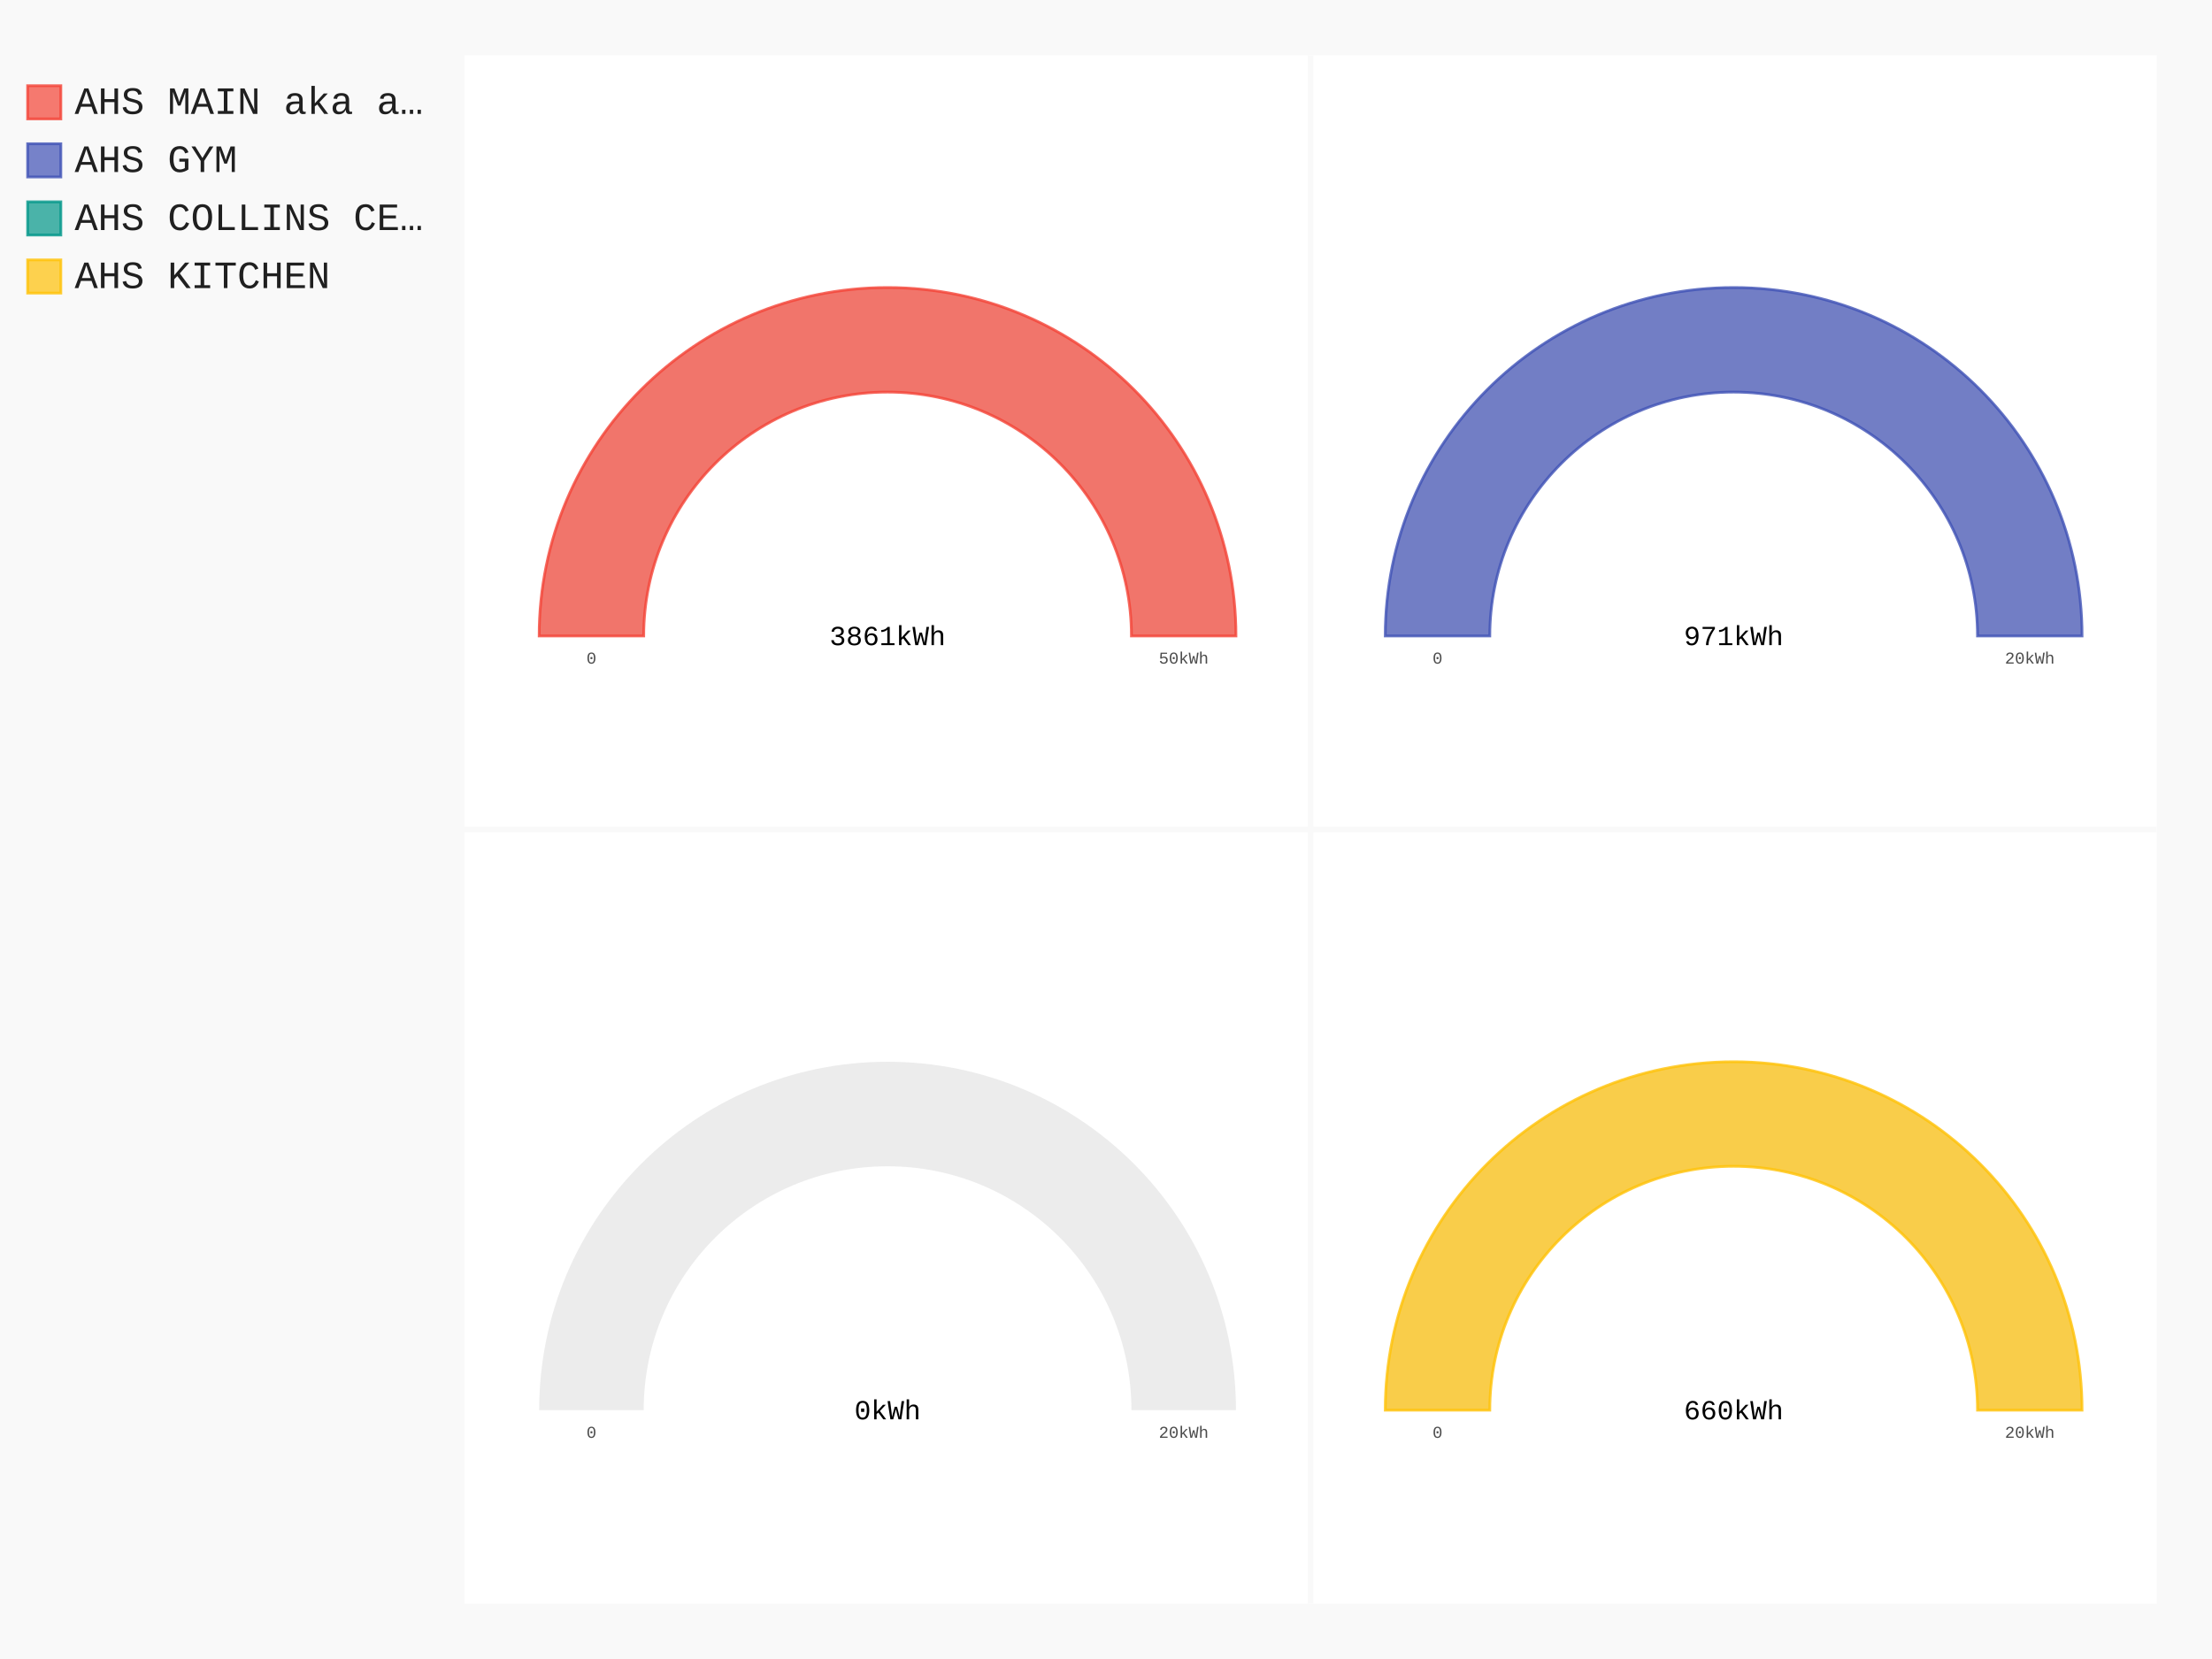
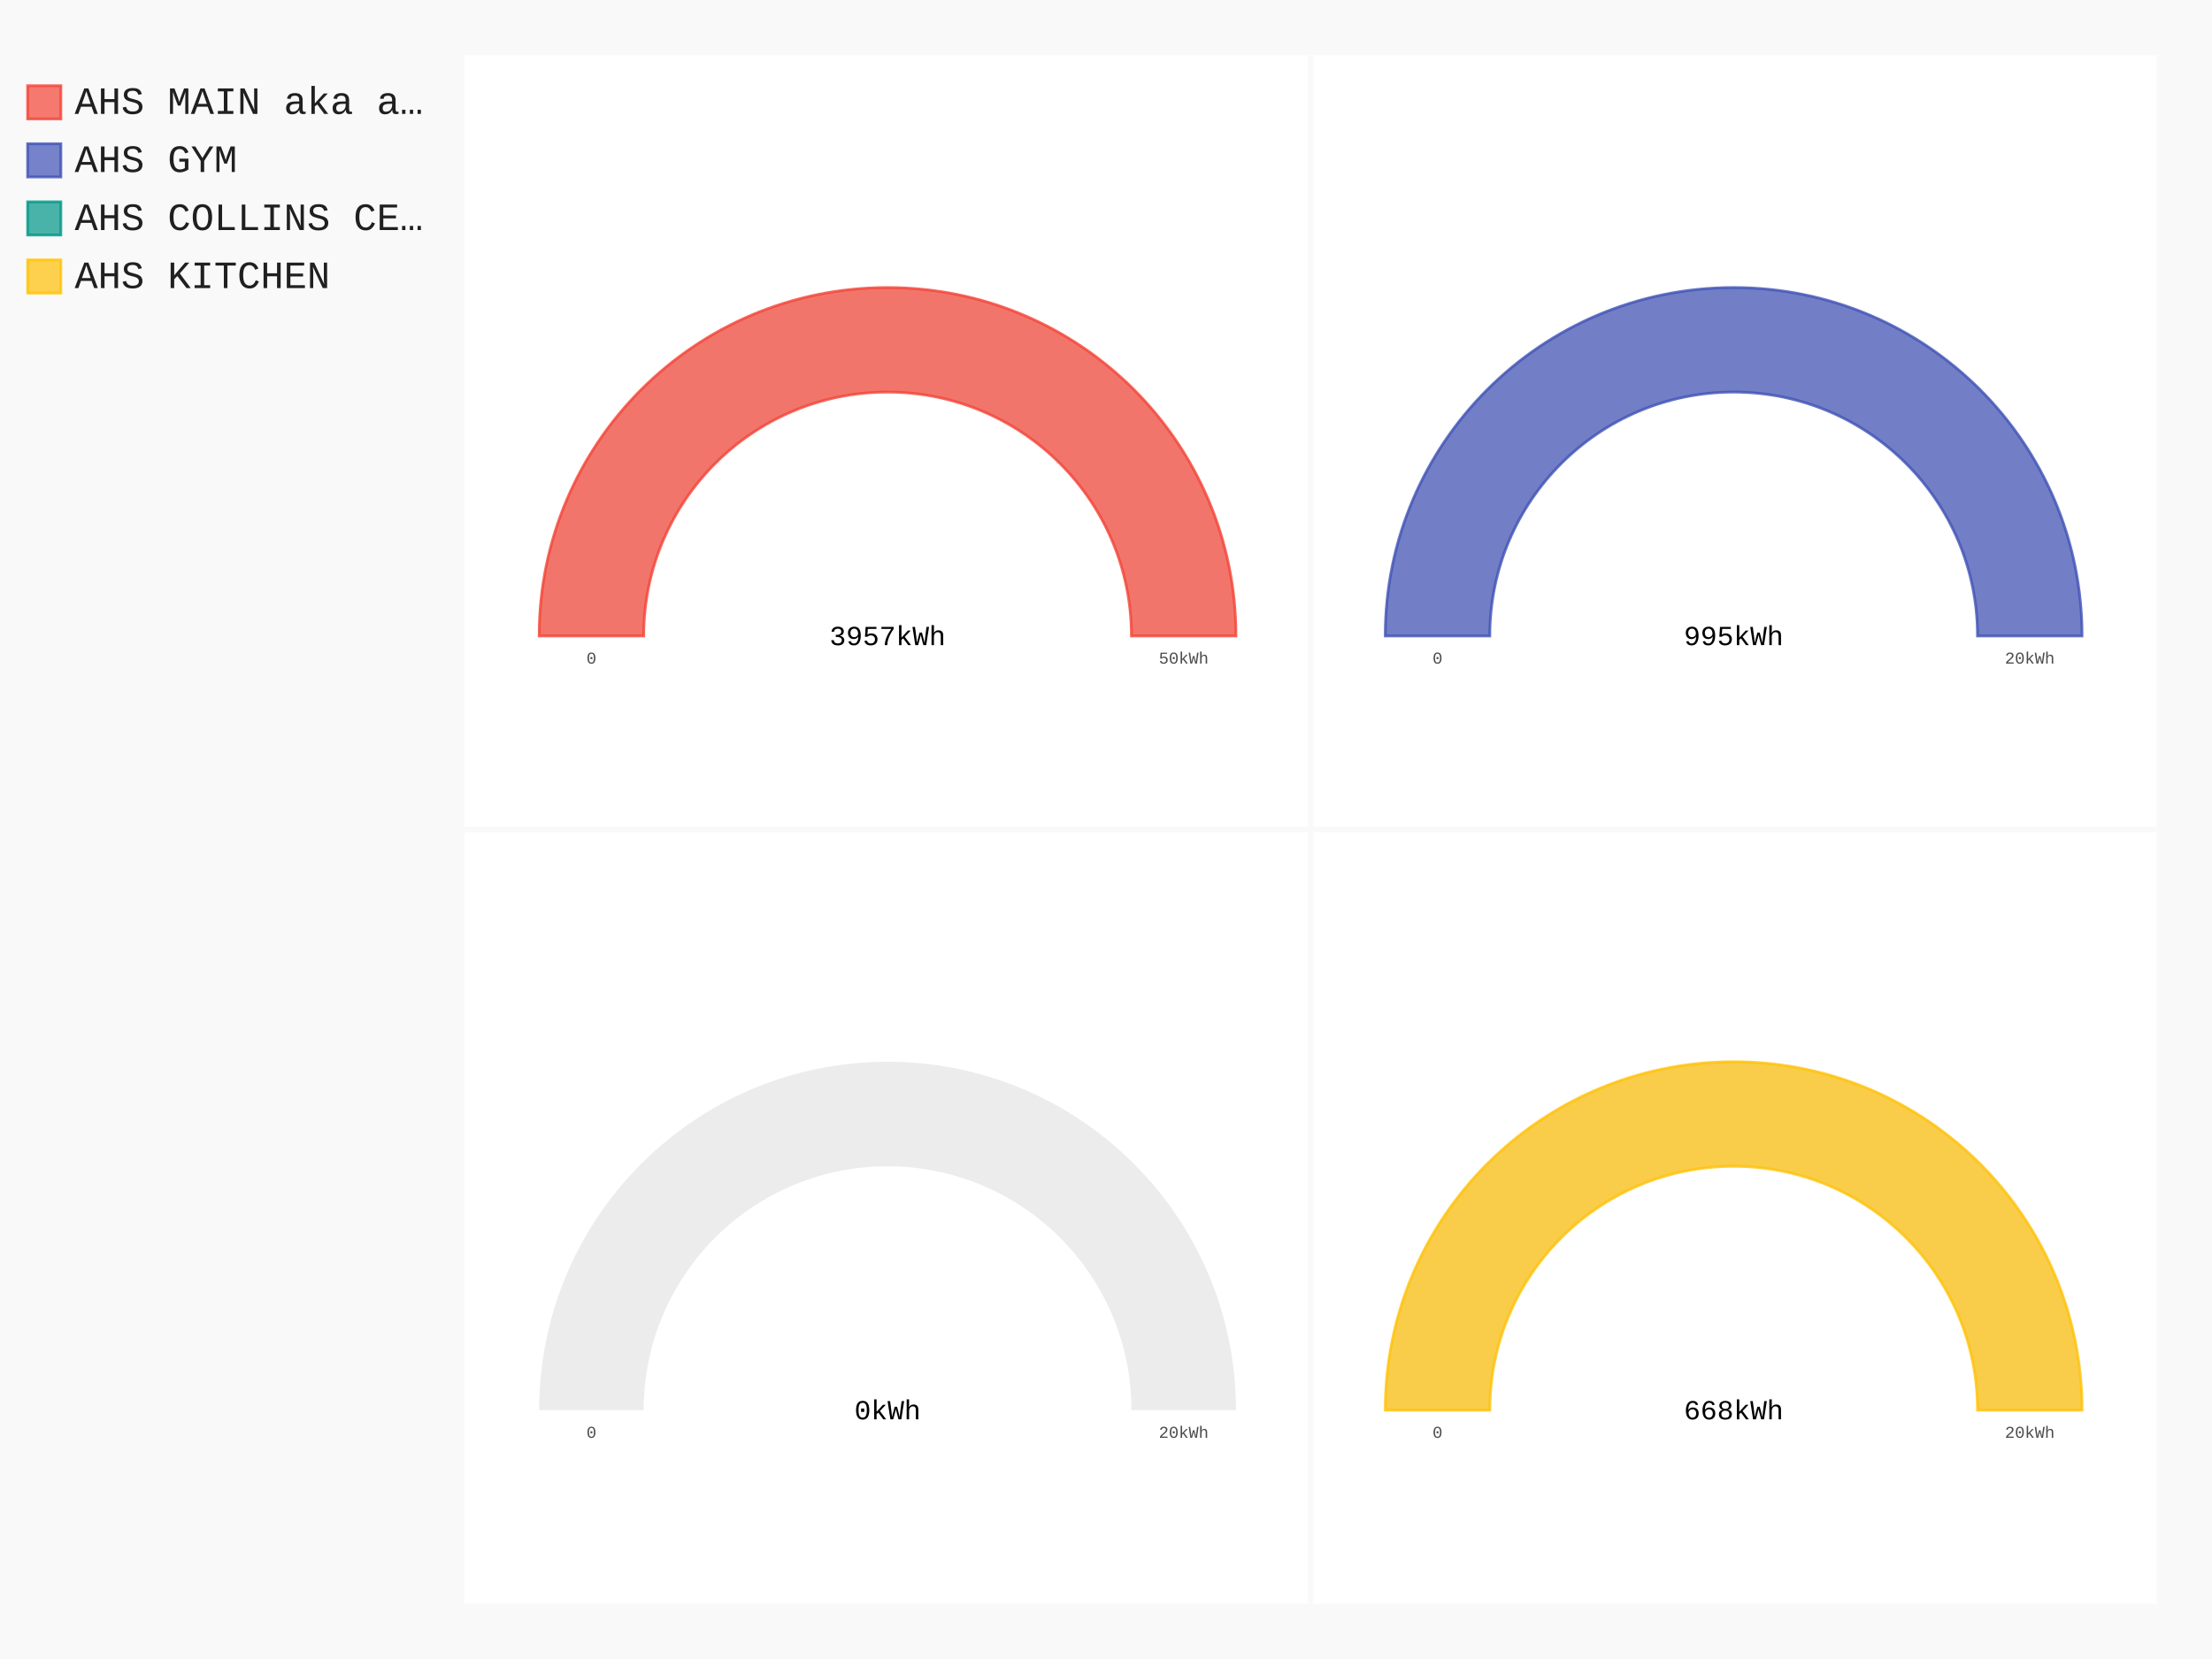
- <svg xmlns="http://www.w3.org/2000/svg" class="pygal-chart" id="chart-736f7ae9-700e-435b-ba70-ac6326d1f45b" viewBox="0 0 800 600">
+ <svg xmlns="http://www.w3.org/2000/svg" class="pygal-chart" id="chart-7dc1f81c-6e24-409c-8d43-5bb65bb8c310" viewBox="0 0 800 600">
  <defs>
-     <style type="text/css">#chart-736f7ae9-700e-435b-ba70-ac6326d1f45b{-webkit-user-select:none;-webkit-font-smoothing:antialiased;font-family:Consolas,"Liberation Mono",Menlo,Courier,monospace}#chart-736f7ae9-700e-435b-ba70-ac6326d1f45b .title{font-family:Consolas,"Liberation Mono",Menlo,Courier,monospace;font-size:16px}#chart-736f7ae9-700e-435b-ba70-ac6326d1f45b .legends .legend text{font-family:Consolas,"Liberation Mono",Menlo,Courier,monospace;font-size:14px}#chart-736f7ae9-700e-435b-ba70-ac6326d1f45b .axis text{font-family:Consolas,"Liberation Mono",Menlo,Courier,monospace;font-size:10px}#chart-736f7ae9-700e-435b-ba70-ac6326d1f45b .axis text.major{font-family:Consolas,"Liberation Mono",Menlo,Courier,monospace;font-size:10px}#chart-736f7ae9-700e-435b-ba70-ac6326d1f45b .text-overlay text.value{font-family:Consolas,"Liberation Mono",Menlo,Courier,monospace;font-size:10px}#chart-736f7ae9-700e-435b-ba70-ac6326d1f45b .text-overlay text.label{font-family:Consolas,"Liberation Mono",Menlo,Courier,monospace;font-size:10px}#chart-736f7ae9-700e-435b-ba70-ac6326d1f45b .tooltip{font-family:Consolas,"Liberation Mono",Menlo,Courier,monospace;font-size:14px}#chart-736f7ae9-700e-435b-ba70-ac6326d1f45b text.no_data{font-family:Consolas,"Liberation Mono",Menlo,Courier,monospace;font-size:64px}
- #chart-736f7ae9-700e-435b-ba70-ac6326d1f45b{background-color:rgba(249,249,249,1)}#chart-736f7ae9-700e-435b-ba70-ac6326d1f45b path,#chart-736f7ae9-700e-435b-ba70-ac6326d1f45b line,#chart-736f7ae9-700e-435b-ba70-ac6326d1f45b rect,#chart-736f7ae9-700e-435b-ba70-ac6326d1f45b circle{-webkit-transition:150ms;-moz-transition:150ms;transition:150ms}#chart-736f7ae9-700e-435b-ba70-ac6326d1f45b .graph &gt; .background{fill:rgba(249,249,249,1)}#chart-736f7ae9-700e-435b-ba70-ac6326d1f45b .plot &gt; .background{fill:rgba(255,255,255,1)}#chart-736f7ae9-700e-435b-ba70-ac6326d1f45b .graph{fill:rgba(0,0,0,.87)}#chart-736f7ae9-700e-435b-ba70-ac6326d1f45b text.no_data{fill:rgba(0,0,0,1)}#chart-736f7ae9-700e-435b-ba70-ac6326d1f45b .title{fill:rgba(0,0,0,1)}#chart-736f7ae9-700e-435b-ba70-ac6326d1f45b .legends .legend text{fill:rgba(0,0,0,.87)}#chart-736f7ae9-700e-435b-ba70-ac6326d1f45b .legends .legend:hover text{fill:rgba(0,0,0,1)}#chart-736f7ae9-700e-435b-ba70-ac6326d1f45b .axis .line{stroke:rgba(0,0,0,1)}#chart-736f7ae9-700e-435b-ba70-ac6326d1f45b .axis .guide.line{stroke:rgba(0,0,0,.54)}#chart-736f7ae9-700e-435b-ba70-ac6326d1f45b .axis .major.line{stroke:rgba(0,0,0,.87)}#chart-736f7ae9-700e-435b-ba70-ac6326d1f45b .axis text.major{fill:rgba(0,0,0,1)}#chart-736f7ae9-700e-435b-ba70-ac6326d1f45b .axis.y .guides:hover .guide.line,#chart-736f7ae9-700e-435b-ba70-ac6326d1f45b .line-graph .axis.x .guides:hover .guide.line,#chart-736f7ae9-700e-435b-ba70-ac6326d1f45b .stackedline-graph .axis.x .guides:hover .guide.line,#chart-736f7ae9-700e-435b-ba70-ac6326d1f45b .xy-graph .axis.x .guides:hover .guide.line{stroke:rgba(0,0,0,1)}#chart-736f7ae9-700e-435b-ba70-ac6326d1f45b .axis .guides:hover text{fill:rgba(0,0,0,1)}#chart-736f7ae9-700e-435b-ba70-ac6326d1f45b .reactive{fill-opacity:.7;stroke-opacity:.8}#chart-736f7ae9-700e-435b-ba70-ac6326d1f45b .ci{stroke:rgba(0,0,0,.87)}#chart-736f7ae9-700e-435b-ba70-ac6326d1f45b .reactive.active,#chart-736f7ae9-700e-435b-ba70-ac6326d1f45b .active .reactive{fill-opacity:.8;stroke-opacity:.9;stroke-width:4}#chart-736f7ae9-700e-435b-ba70-ac6326d1f45b .ci .reactive.active{stroke-width:1.5}#chart-736f7ae9-700e-435b-ba70-ac6326d1f45b .series text{fill:rgba(0,0,0,1)}#chart-736f7ae9-700e-435b-ba70-ac6326d1f45b .tooltip rect{fill:rgba(255,255,255,1);stroke:rgba(0,0,0,1);-webkit-transition:opacity 150ms;-moz-transition:opacity 150ms;transition:opacity 150ms}#chart-736f7ae9-700e-435b-ba70-ac6326d1f45b .tooltip .label{fill:rgba(0,0,0,.87)}#chart-736f7ae9-700e-435b-ba70-ac6326d1f45b .tooltip .label{fill:rgba(0,0,0,.87)}#chart-736f7ae9-700e-435b-ba70-ac6326d1f45b .tooltip .legend{font-size:.8em;fill:rgba(0,0,0,.54)}#chart-736f7ae9-700e-435b-ba70-ac6326d1f45b .tooltip .x_label{font-size:.6em;fill:rgba(0,0,0,1)}#chart-736f7ae9-700e-435b-ba70-ac6326d1f45b .tooltip .xlink{font-size:.5em;text-decoration:underline}#chart-736f7ae9-700e-435b-ba70-ac6326d1f45b .tooltip .value{font-size:1.5em}#chart-736f7ae9-700e-435b-ba70-ac6326d1f45b .bound{font-size:.5em}#chart-736f7ae9-700e-435b-ba70-ac6326d1f45b .max-value{font-size:.75em;fill:rgba(0,0,0,.54)}#chart-736f7ae9-700e-435b-ba70-ac6326d1f45b .map-element{fill:rgba(255,255,255,1);stroke:rgba(0,0,0,.54) !important}#chart-736f7ae9-700e-435b-ba70-ac6326d1f45b .map-element .reactive{fill-opacity:inherit;stroke-opacity:inherit}#chart-736f7ae9-700e-435b-ba70-ac6326d1f45b .color-0,#chart-736f7ae9-700e-435b-ba70-ac6326d1f45b .color-0 a:visited{stroke:#F44336;fill:#F44336}#chart-736f7ae9-700e-435b-ba70-ac6326d1f45b .color-1,#chart-736f7ae9-700e-435b-ba70-ac6326d1f45b .color-1 a:visited{stroke:#3F51B5;fill:#3F51B5}#chart-736f7ae9-700e-435b-ba70-ac6326d1f45b .color-2,#chart-736f7ae9-700e-435b-ba70-ac6326d1f45b .color-2 a:visited{stroke:#009688;fill:#009688}#chart-736f7ae9-700e-435b-ba70-ac6326d1f45b .color-3,#chart-736f7ae9-700e-435b-ba70-ac6326d1f45b .color-3 a:visited{stroke:#FFC107;fill:#FFC107}#chart-736f7ae9-700e-435b-ba70-ac6326d1f45b .text-overlay .color-0 text{fill:black}#chart-736f7ae9-700e-435b-ba70-ac6326d1f45b .text-overlay .color-1 text{fill:black}#chart-736f7ae9-700e-435b-ba70-ac6326d1f45b .text-overlay .color-2 text{fill:black}#chart-736f7ae9-700e-435b-ba70-ac6326d1f45b .text-overlay .color-3 text{fill:black}
- #chart-736f7ae9-700e-435b-ba70-ac6326d1f45b text.no_data{text-anchor:middle}#chart-736f7ae9-700e-435b-ba70-ac6326d1f45b .guide.line{fill:none}#chart-736f7ae9-700e-435b-ba70-ac6326d1f45b .centered{text-anchor:middle}#chart-736f7ae9-700e-435b-ba70-ac6326d1f45b .title{text-anchor:middle}#chart-736f7ae9-700e-435b-ba70-ac6326d1f45b .legends .legend text{fill-opacity:1}#chart-736f7ae9-700e-435b-ba70-ac6326d1f45b .axis.x text{text-anchor:middle}#chart-736f7ae9-700e-435b-ba70-ac6326d1f45b .axis.x:not(.web) text[transform]{text-anchor:start}#chart-736f7ae9-700e-435b-ba70-ac6326d1f45b .axis.x:not(.web) text[transform].backwards{text-anchor:end}#chart-736f7ae9-700e-435b-ba70-ac6326d1f45b .axis.y text{text-anchor:end}#chart-736f7ae9-700e-435b-ba70-ac6326d1f45b .axis.y text[transform].backwards{text-anchor:start}#chart-736f7ae9-700e-435b-ba70-ac6326d1f45b .axis.y2 text{text-anchor:start}#chart-736f7ae9-700e-435b-ba70-ac6326d1f45b .axis.y2 text[transform].backwards{text-anchor:end}#chart-736f7ae9-700e-435b-ba70-ac6326d1f45b .axis .guide.line{stroke-dasharray:4,4}#chart-736f7ae9-700e-435b-ba70-ac6326d1f45b .axis .major.guide.line{stroke-dasharray:6,6}#chart-736f7ae9-700e-435b-ba70-ac6326d1f45b .horizontal .axis.y .guide.line,#chart-736f7ae9-700e-435b-ba70-ac6326d1f45b .horizontal .axis.y2 .guide.line,#chart-736f7ae9-700e-435b-ba70-ac6326d1f45b .vertical .axis.x .guide.line{opacity:0}#chart-736f7ae9-700e-435b-ba70-ac6326d1f45b .horizontal .axis.always_show .guide.line,#chart-736f7ae9-700e-435b-ba70-ac6326d1f45b .vertical .axis.always_show .guide.line{opacity:1 !important}#chart-736f7ae9-700e-435b-ba70-ac6326d1f45b .axis.y .guides:hover .guide.line,#chart-736f7ae9-700e-435b-ba70-ac6326d1f45b .axis.y2 .guides:hover .guide.line,#chart-736f7ae9-700e-435b-ba70-ac6326d1f45b .axis.x .guides:hover .guide.line{opacity:1}#chart-736f7ae9-700e-435b-ba70-ac6326d1f45b .axis .guides:hover text{opacity:1}#chart-736f7ae9-700e-435b-ba70-ac6326d1f45b .nofill{fill:none}#chart-736f7ae9-700e-435b-ba70-ac6326d1f45b .subtle-fill{fill-opacity:.2}#chart-736f7ae9-700e-435b-ba70-ac6326d1f45b .dot{stroke-width:1px;fill-opacity:1}#chart-736f7ae9-700e-435b-ba70-ac6326d1f45b .dot.active{stroke-width:5px}#chart-736f7ae9-700e-435b-ba70-ac6326d1f45b .dot.negative{fill:transparent}#chart-736f7ae9-700e-435b-ba70-ac6326d1f45b text,#chart-736f7ae9-700e-435b-ba70-ac6326d1f45b tspan{stroke:none !important}#chart-736f7ae9-700e-435b-ba70-ac6326d1f45b .series text.active{opacity:1}#chart-736f7ae9-700e-435b-ba70-ac6326d1f45b .tooltip rect{fill-opacity:.95;stroke-width:.5}#chart-736f7ae9-700e-435b-ba70-ac6326d1f45b .tooltip text{fill-opacity:1}#chart-736f7ae9-700e-435b-ba70-ac6326d1f45b .showable{visibility:hidden}#chart-736f7ae9-700e-435b-ba70-ac6326d1f45b .showable.shown{visibility:visible}#chart-736f7ae9-700e-435b-ba70-ac6326d1f45b .gauge-background{fill:rgba(229,229,229,1);stroke:none}#chart-736f7ae9-700e-435b-ba70-ac6326d1f45b .bg-lines{stroke:rgba(249,249,249,1);stroke-width:2px}</style>
+     <style type="text/css">#chart-7dc1f81c-6e24-409c-8d43-5bb65bb8c310{-webkit-user-select:none;-webkit-font-smoothing:antialiased;font-family:Consolas,"Liberation Mono",Menlo,Courier,monospace}#chart-7dc1f81c-6e24-409c-8d43-5bb65bb8c310 .title{font-family:Consolas,"Liberation Mono",Menlo,Courier,monospace;font-size:16px}#chart-7dc1f81c-6e24-409c-8d43-5bb65bb8c310 .legends .legend text{font-family:Consolas,"Liberation Mono",Menlo,Courier,monospace;font-size:14px}#chart-7dc1f81c-6e24-409c-8d43-5bb65bb8c310 .axis text{font-family:Consolas,"Liberation Mono",Menlo,Courier,monospace;font-size:10px}#chart-7dc1f81c-6e24-409c-8d43-5bb65bb8c310 .axis text.major{font-family:Consolas,"Liberation Mono",Menlo,Courier,monospace;font-size:10px}#chart-7dc1f81c-6e24-409c-8d43-5bb65bb8c310 .text-overlay text.value{font-family:Consolas,"Liberation Mono",Menlo,Courier,monospace;font-size:10px}#chart-7dc1f81c-6e24-409c-8d43-5bb65bb8c310 .text-overlay text.label{font-family:Consolas,"Liberation Mono",Menlo,Courier,monospace;font-size:10px}#chart-7dc1f81c-6e24-409c-8d43-5bb65bb8c310 .tooltip{font-family:Consolas,"Liberation Mono",Menlo,Courier,monospace;font-size:14px}#chart-7dc1f81c-6e24-409c-8d43-5bb65bb8c310 text.no_data{font-family:Consolas,"Liberation Mono",Menlo,Courier,monospace;font-size:64px}
+ #chart-7dc1f81c-6e24-409c-8d43-5bb65bb8c310{background-color:rgba(249,249,249,1)}#chart-7dc1f81c-6e24-409c-8d43-5bb65bb8c310 path,#chart-7dc1f81c-6e24-409c-8d43-5bb65bb8c310 line,#chart-7dc1f81c-6e24-409c-8d43-5bb65bb8c310 rect,#chart-7dc1f81c-6e24-409c-8d43-5bb65bb8c310 circle{-webkit-transition:150ms;-moz-transition:150ms;transition:150ms}#chart-7dc1f81c-6e24-409c-8d43-5bb65bb8c310 .graph &gt; .background{fill:rgba(249,249,249,1)}#chart-7dc1f81c-6e24-409c-8d43-5bb65bb8c310 .plot &gt; .background{fill:rgba(255,255,255,1)}#chart-7dc1f81c-6e24-409c-8d43-5bb65bb8c310 .graph{fill:rgba(0,0,0,.87)}#chart-7dc1f81c-6e24-409c-8d43-5bb65bb8c310 text.no_data{fill:rgba(0,0,0,1)}#chart-7dc1f81c-6e24-409c-8d43-5bb65bb8c310 .title{fill:rgba(0,0,0,1)}#chart-7dc1f81c-6e24-409c-8d43-5bb65bb8c310 .legends .legend text{fill:rgba(0,0,0,.87)}#chart-7dc1f81c-6e24-409c-8d43-5bb65bb8c310 .legends .legend:hover text{fill:rgba(0,0,0,1)}#chart-7dc1f81c-6e24-409c-8d43-5bb65bb8c310 .axis .line{stroke:rgba(0,0,0,1)}#chart-7dc1f81c-6e24-409c-8d43-5bb65bb8c310 .axis .guide.line{stroke:rgba(0,0,0,.54)}#chart-7dc1f81c-6e24-409c-8d43-5bb65bb8c310 .axis .major.line{stroke:rgba(0,0,0,.87)}#chart-7dc1f81c-6e24-409c-8d43-5bb65bb8c310 .axis text.major{fill:rgba(0,0,0,1)}#chart-7dc1f81c-6e24-409c-8d43-5bb65bb8c310 .axis.y .guides:hover .guide.line,#chart-7dc1f81c-6e24-409c-8d43-5bb65bb8c310 .line-graph .axis.x .guides:hover .guide.line,#chart-7dc1f81c-6e24-409c-8d43-5bb65bb8c310 .stackedline-graph .axis.x .guides:hover .guide.line,#chart-7dc1f81c-6e24-409c-8d43-5bb65bb8c310 .xy-graph .axis.x .guides:hover .guide.line{stroke:rgba(0,0,0,1)}#chart-7dc1f81c-6e24-409c-8d43-5bb65bb8c310 .axis .guides:hover text{fill:rgba(0,0,0,1)}#chart-7dc1f81c-6e24-409c-8d43-5bb65bb8c310 .reactive{fill-opacity:.7;stroke-opacity:.8}#chart-7dc1f81c-6e24-409c-8d43-5bb65bb8c310 .ci{stroke:rgba(0,0,0,.87)}#chart-7dc1f81c-6e24-409c-8d43-5bb65bb8c310 .reactive.active,#chart-7dc1f81c-6e24-409c-8d43-5bb65bb8c310 .active .reactive{fill-opacity:.8;stroke-opacity:.9;stroke-width:4}#chart-7dc1f81c-6e24-409c-8d43-5bb65bb8c310 .ci .reactive.active{stroke-width:1.5}#chart-7dc1f81c-6e24-409c-8d43-5bb65bb8c310 .series text{fill:rgba(0,0,0,1)}#chart-7dc1f81c-6e24-409c-8d43-5bb65bb8c310 .tooltip rect{fill:rgba(255,255,255,1);stroke:rgba(0,0,0,1);-webkit-transition:opacity 150ms;-moz-transition:opacity 150ms;transition:opacity 150ms}#chart-7dc1f81c-6e24-409c-8d43-5bb65bb8c310 .tooltip .label{fill:rgba(0,0,0,.87)}#chart-7dc1f81c-6e24-409c-8d43-5bb65bb8c310 .tooltip .label{fill:rgba(0,0,0,.87)}#chart-7dc1f81c-6e24-409c-8d43-5bb65bb8c310 .tooltip .legend{font-size:.8em;fill:rgba(0,0,0,.54)}#chart-7dc1f81c-6e24-409c-8d43-5bb65bb8c310 .tooltip .x_label{font-size:.6em;fill:rgba(0,0,0,1)}#chart-7dc1f81c-6e24-409c-8d43-5bb65bb8c310 .tooltip .xlink{font-size:.5em;text-decoration:underline}#chart-7dc1f81c-6e24-409c-8d43-5bb65bb8c310 .tooltip .value{font-size:1.5em}#chart-7dc1f81c-6e24-409c-8d43-5bb65bb8c310 .bound{font-size:.5em}#chart-7dc1f81c-6e24-409c-8d43-5bb65bb8c310 .max-value{font-size:.75em;fill:rgba(0,0,0,.54)}#chart-7dc1f81c-6e24-409c-8d43-5bb65bb8c310 .map-element{fill:rgba(255,255,255,1);stroke:rgba(0,0,0,.54) !important}#chart-7dc1f81c-6e24-409c-8d43-5bb65bb8c310 .map-element .reactive{fill-opacity:inherit;stroke-opacity:inherit}#chart-7dc1f81c-6e24-409c-8d43-5bb65bb8c310 .color-0,#chart-7dc1f81c-6e24-409c-8d43-5bb65bb8c310 .color-0 a:visited{stroke:#F44336;fill:#F44336}#chart-7dc1f81c-6e24-409c-8d43-5bb65bb8c310 .color-1,#chart-7dc1f81c-6e24-409c-8d43-5bb65bb8c310 .color-1 a:visited{stroke:#3F51B5;fill:#3F51B5}#chart-7dc1f81c-6e24-409c-8d43-5bb65bb8c310 .color-2,#chart-7dc1f81c-6e24-409c-8d43-5bb65bb8c310 .color-2 a:visited{stroke:#009688;fill:#009688}#chart-7dc1f81c-6e24-409c-8d43-5bb65bb8c310 .color-3,#chart-7dc1f81c-6e24-409c-8d43-5bb65bb8c310 .color-3 a:visited{stroke:#FFC107;fill:#FFC107}#chart-7dc1f81c-6e24-409c-8d43-5bb65bb8c310 .text-overlay .color-0 text{fill:black}#chart-7dc1f81c-6e24-409c-8d43-5bb65bb8c310 .text-overlay .color-1 text{fill:black}#chart-7dc1f81c-6e24-409c-8d43-5bb65bb8c310 .text-overlay .color-2 text{fill:black}#chart-7dc1f81c-6e24-409c-8d43-5bb65bb8c310 .text-overlay .color-3 text{fill:black}
+ #chart-7dc1f81c-6e24-409c-8d43-5bb65bb8c310 text.no_data{text-anchor:middle}#chart-7dc1f81c-6e24-409c-8d43-5bb65bb8c310 .guide.line{fill:none}#chart-7dc1f81c-6e24-409c-8d43-5bb65bb8c310 .centered{text-anchor:middle}#chart-7dc1f81c-6e24-409c-8d43-5bb65bb8c310 .title{text-anchor:middle}#chart-7dc1f81c-6e24-409c-8d43-5bb65bb8c310 .legends .legend text{fill-opacity:1}#chart-7dc1f81c-6e24-409c-8d43-5bb65bb8c310 .axis.x text{text-anchor:middle}#chart-7dc1f81c-6e24-409c-8d43-5bb65bb8c310 .axis.x:not(.web) text[transform]{text-anchor:start}#chart-7dc1f81c-6e24-409c-8d43-5bb65bb8c310 .axis.x:not(.web) text[transform].backwards{text-anchor:end}#chart-7dc1f81c-6e24-409c-8d43-5bb65bb8c310 .axis.y text{text-anchor:end}#chart-7dc1f81c-6e24-409c-8d43-5bb65bb8c310 .axis.y text[transform].backwards{text-anchor:start}#chart-7dc1f81c-6e24-409c-8d43-5bb65bb8c310 .axis.y2 text{text-anchor:start}#chart-7dc1f81c-6e24-409c-8d43-5bb65bb8c310 .axis.y2 text[transform].backwards{text-anchor:end}#chart-7dc1f81c-6e24-409c-8d43-5bb65bb8c310 .axis .guide.line{stroke-dasharray:4,4}#chart-7dc1f81c-6e24-409c-8d43-5bb65bb8c310 .axis .major.guide.line{stroke-dasharray:6,6}#chart-7dc1f81c-6e24-409c-8d43-5bb65bb8c310 .horizontal .axis.y .guide.line,#chart-7dc1f81c-6e24-409c-8d43-5bb65bb8c310 .horizontal .axis.y2 .guide.line,#chart-7dc1f81c-6e24-409c-8d43-5bb65bb8c310 .vertical .axis.x .guide.line{opacity:0}#chart-7dc1f81c-6e24-409c-8d43-5bb65bb8c310 .horizontal .axis.always_show .guide.line,#chart-7dc1f81c-6e24-409c-8d43-5bb65bb8c310 .vertical .axis.always_show .guide.line{opacity:1 !important}#chart-7dc1f81c-6e24-409c-8d43-5bb65bb8c310 .axis.y .guides:hover .guide.line,#chart-7dc1f81c-6e24-409c-8d43-5bb65bb8c310 .axis.y2 .guides:hover .guide.line,#chart-7dc1f81c-6e24-409c-8d43-5bb65bb8c310 .axis.x .guides:hover .guide.line{opacity:1}#chart-7dc1f81c-6e24-409c-8d43-5bb65bb8c310 .axis .guides:hover text{opacity:1}#chart-7dc1f81c-6e24-409c-8d43-5bb65bb8c310 .nofill{fill:none}#chart-7dc1f81c-6e24-409c-8d43-5bb65bb8c310 .subtle-fill{fill-opacity:.2}#chart-7dc1f81c-6e24-409c-8d43-5bb65bb8c310 .dot{stroke-width:1px;fill-opacity:1}#chart-7dc1f81c-6e24-409c-8d43-5bb65bb8c310 .dot.active{stroke-width:5px}#chart-7dc1f81c-6e24-409c-8d43-5bb65bb8c310 .dot.negative{fill:transparent}#chart-7dc1f81c-6e24-409c-8d43-5bb65bb8c310 text,#chart-7dc1f81c-6e24-409c-8d43-5bb65bb8c310 tspan{stroke:none !important}#chart-7dc1f81c-6e24-409c-8d43-5bb65bb8c310 .series text.active{opacity:1}#chart-7dc1f81c-6e24-409c-8d43-5bb65bb8c310 .tooltip rect{fill-opacity:.95;stroke-width:.5}#chart-7dc1f81c-6e24-409c-8d43-5bb65bb8c310 .tooltip text{fill-opacity:1}#chart-7dc1f81c-6e24-409c-8d43-5bb65bb8c310 .showable{visibility:hidden}#chart-7dc1f81c-6e24-409c-8d43-5bb65bb8c310 .showable.shown{visibility:visible}#chart-7dc1f81c-6e24-409c-8d43-5bb65bb8c310 .gauge-background{fill:rgba(229,229,229,1);stroke:none}#chart-7dc1f81c-6e24-409c-8d43-5bb65bb8c310 .bg-lines{stroke:rgba(249,249,249,1);stroke-width:2px}</style>
  </defs>
  <g class="graph solidgauge-graph vertical">
    <rect class="background" height="600" width="800" x="0" y="0" />
    <g class="plot" transform="translate(168, 20)">
      <rect class="background" height="560" width="612.0" x="0" y="0" />
      <path class="bg-lines" d="M306.0 0 L306.0 560" />
      <path class="bg-lines" d="M0 280.0 L612.0 280.0" />
      <g class="series serie-0 color-0">
        <path class="gauge-background reactive" d="M27 210 A126 126 0 1 1 279 210 L241.2 210 A88.2 88.2 0 1 0 64.8 210 z" />
        <text class="y-0 bound reactive" text-anchor="middle" x="45.9" y="220">0</text>
        <text class="y-1 bound reactive" text-anchor="middle" x="260.1" y="220.0">50kWh</text>
        <g class="gauge">
          <path class="slice reactive tooltip-trigger" d="M27 210 A126 126 0 0 1 279 210 L241.2 210 A88.2 88.2 0 0 0 64.8 210 z" />
        </g>
      </g>
      <g class="series serie-1 color-1">
        <path class="gauge-background reactive" d="M333 210 A126 126 0 1 1 585 210 L547.2 210 A88.2 88.2 0 1 0 370.8 210 z" />
        <text class="y-0 bound reactive" text-anchor="middle" x="351.9" y="220">0</text>
        <text class="y-1 bound reactive" text-anchor="middle" x="566.1" y="220.0">20kWh</text>
        <g class="gauge">
          <path class="slice reactive tooltip-trigger" d="M333 210 A126 126 0 0 1 585 210 L547.2 210 A88.2 88.2 0 0 0 370.8 210 z" />
        </g>
      </g>
      <g class="series serie-2 color-2">
        <path class="gauge-background reactive" d="M27 490 A126 126 0 1 1 279 490 L241.2 490 A88.2 88.2 0 1 0 64.8 490 z" />
        <text class="y-0 bound reactive" text-anchor="middle" x="45.9" y="500.0">0</text>
        <text class="y-1 bound reactive" text-anchor="middle" x="260.1" y="500.0">20kWh</text>
        <g class="gauge" />
      </g>
      <g class="series serie-3 color-3">
        <path class="gauge-background reactive" d="M333 490 A126 126 0 1 1 585 490 L547.2 490 A88.2 88.2 0 1 0 370.8 490 z" />
        <text class="y-0 bound reactive" text-anchor="middle" x="351.9" y="500.0">0</text>
        <text class="y-1 bound reactive" text-anchor="middle" x="566.1" y="500.0">20kWh</text>
        <g class="gauge">
          <path class="slice reactive tooltip-trigger" d="M333 490 A126 126 0 0 1 585 490 L547.2 490 A88.2 88.2 0 0 0 370.8 490 z" />
        </g>
      </g>
    </g>
    <g class="titles" />
    <g class="plot overlay" transform="translate(168, 20)">
      <g class="series serie-0 color-0" />
      <g class="series serie-1 color-1" />
      <g class="series serie-2 color-2" />
      <g class="series serie-3 color-3" />
    </g>
    <g class="plot text-overlay" transform="translate(168, 20)">
      <g class="series serie-0 color-0">
-         <text class="value gauge-sum" text-anchor="middle" x="153.0" y="213.333">3861kWh</text>
+         <text class="value gauge-sum" text-anchor="middle" x="153.0" y="213.333">3957kWh</text>
      </g>
      <g class="series serie-1 color-1">
-         <text class="value gauge-sum" text-anchor="middle" x="459.0" y="213.333">971kWh</text>
+         <text class="value gauge-sum" text-anchor="middle" x="459.0" y="213.333">995kWh</text>
      </g>
      <g class="series serie-2 color-2">
        <text class="value gauge-sum" text-anchor="middle" x="153.0" y="493.333">0kWh</text>
      </g>
      <g class="series serie-3 color-3">
-         <text class="value gauge-sum" text-anchor="middle" x="459.0" y="493.333">660kWh</text>
+         <text class="value gauge-sum" text-anchor="middle" x="459.0" y="493.333">668kWh</text>
      </g>
    </g>
    <g class="plot tooltip-overlay" transform="translate(168, 20)">
      <g class="tooltip" style="opacity: 0" transform="translate(0 0)">
        <rect class="tooltip-box" height="0" rx="0" ry="0" width="0" />
        <g class="text" />
      </g>
    </g>
    <g class="legends" transform="translate(10, 30)">
      <g class="legend reactive activate-serie" id="activate-serie-0">
        <rect class="color-0 reactive" height="12" width="12" x="0.0" y="1.0" />
        <text x="17.0" y="11.2">AHS MAIN aka a…</text>
      </g>
      <g class="legend reactive activate-serie" id="activate-serie-1">
        <rect class="color-1 reactive" height="12" width="12" x="0.0" y="22.0" />
        <text x="17.0" y="32.2">AHS GYM</text>
      </g>
      <g class="legend reactive activate-serie" id="activate-serie-2">
        <rect class="color-2 reactive" height="12" width="12" x="0.0" y="43.0" />
        <text x="17.0" y="53.2">AHS COLLINS CE…</text>
      </g>
      <g class="legend reactive activate-serie" id="activate-serie-3">
        <rect class="color-3 reactive" height="12" width="12" x="0.0" y="64.0" />
        <text x="17.0" y="74.2">AHS KITCHEN</text>
      </g>
    </g>
    <g class="legends" transform="translate(790, 30)" />
  </g>
</svg>
